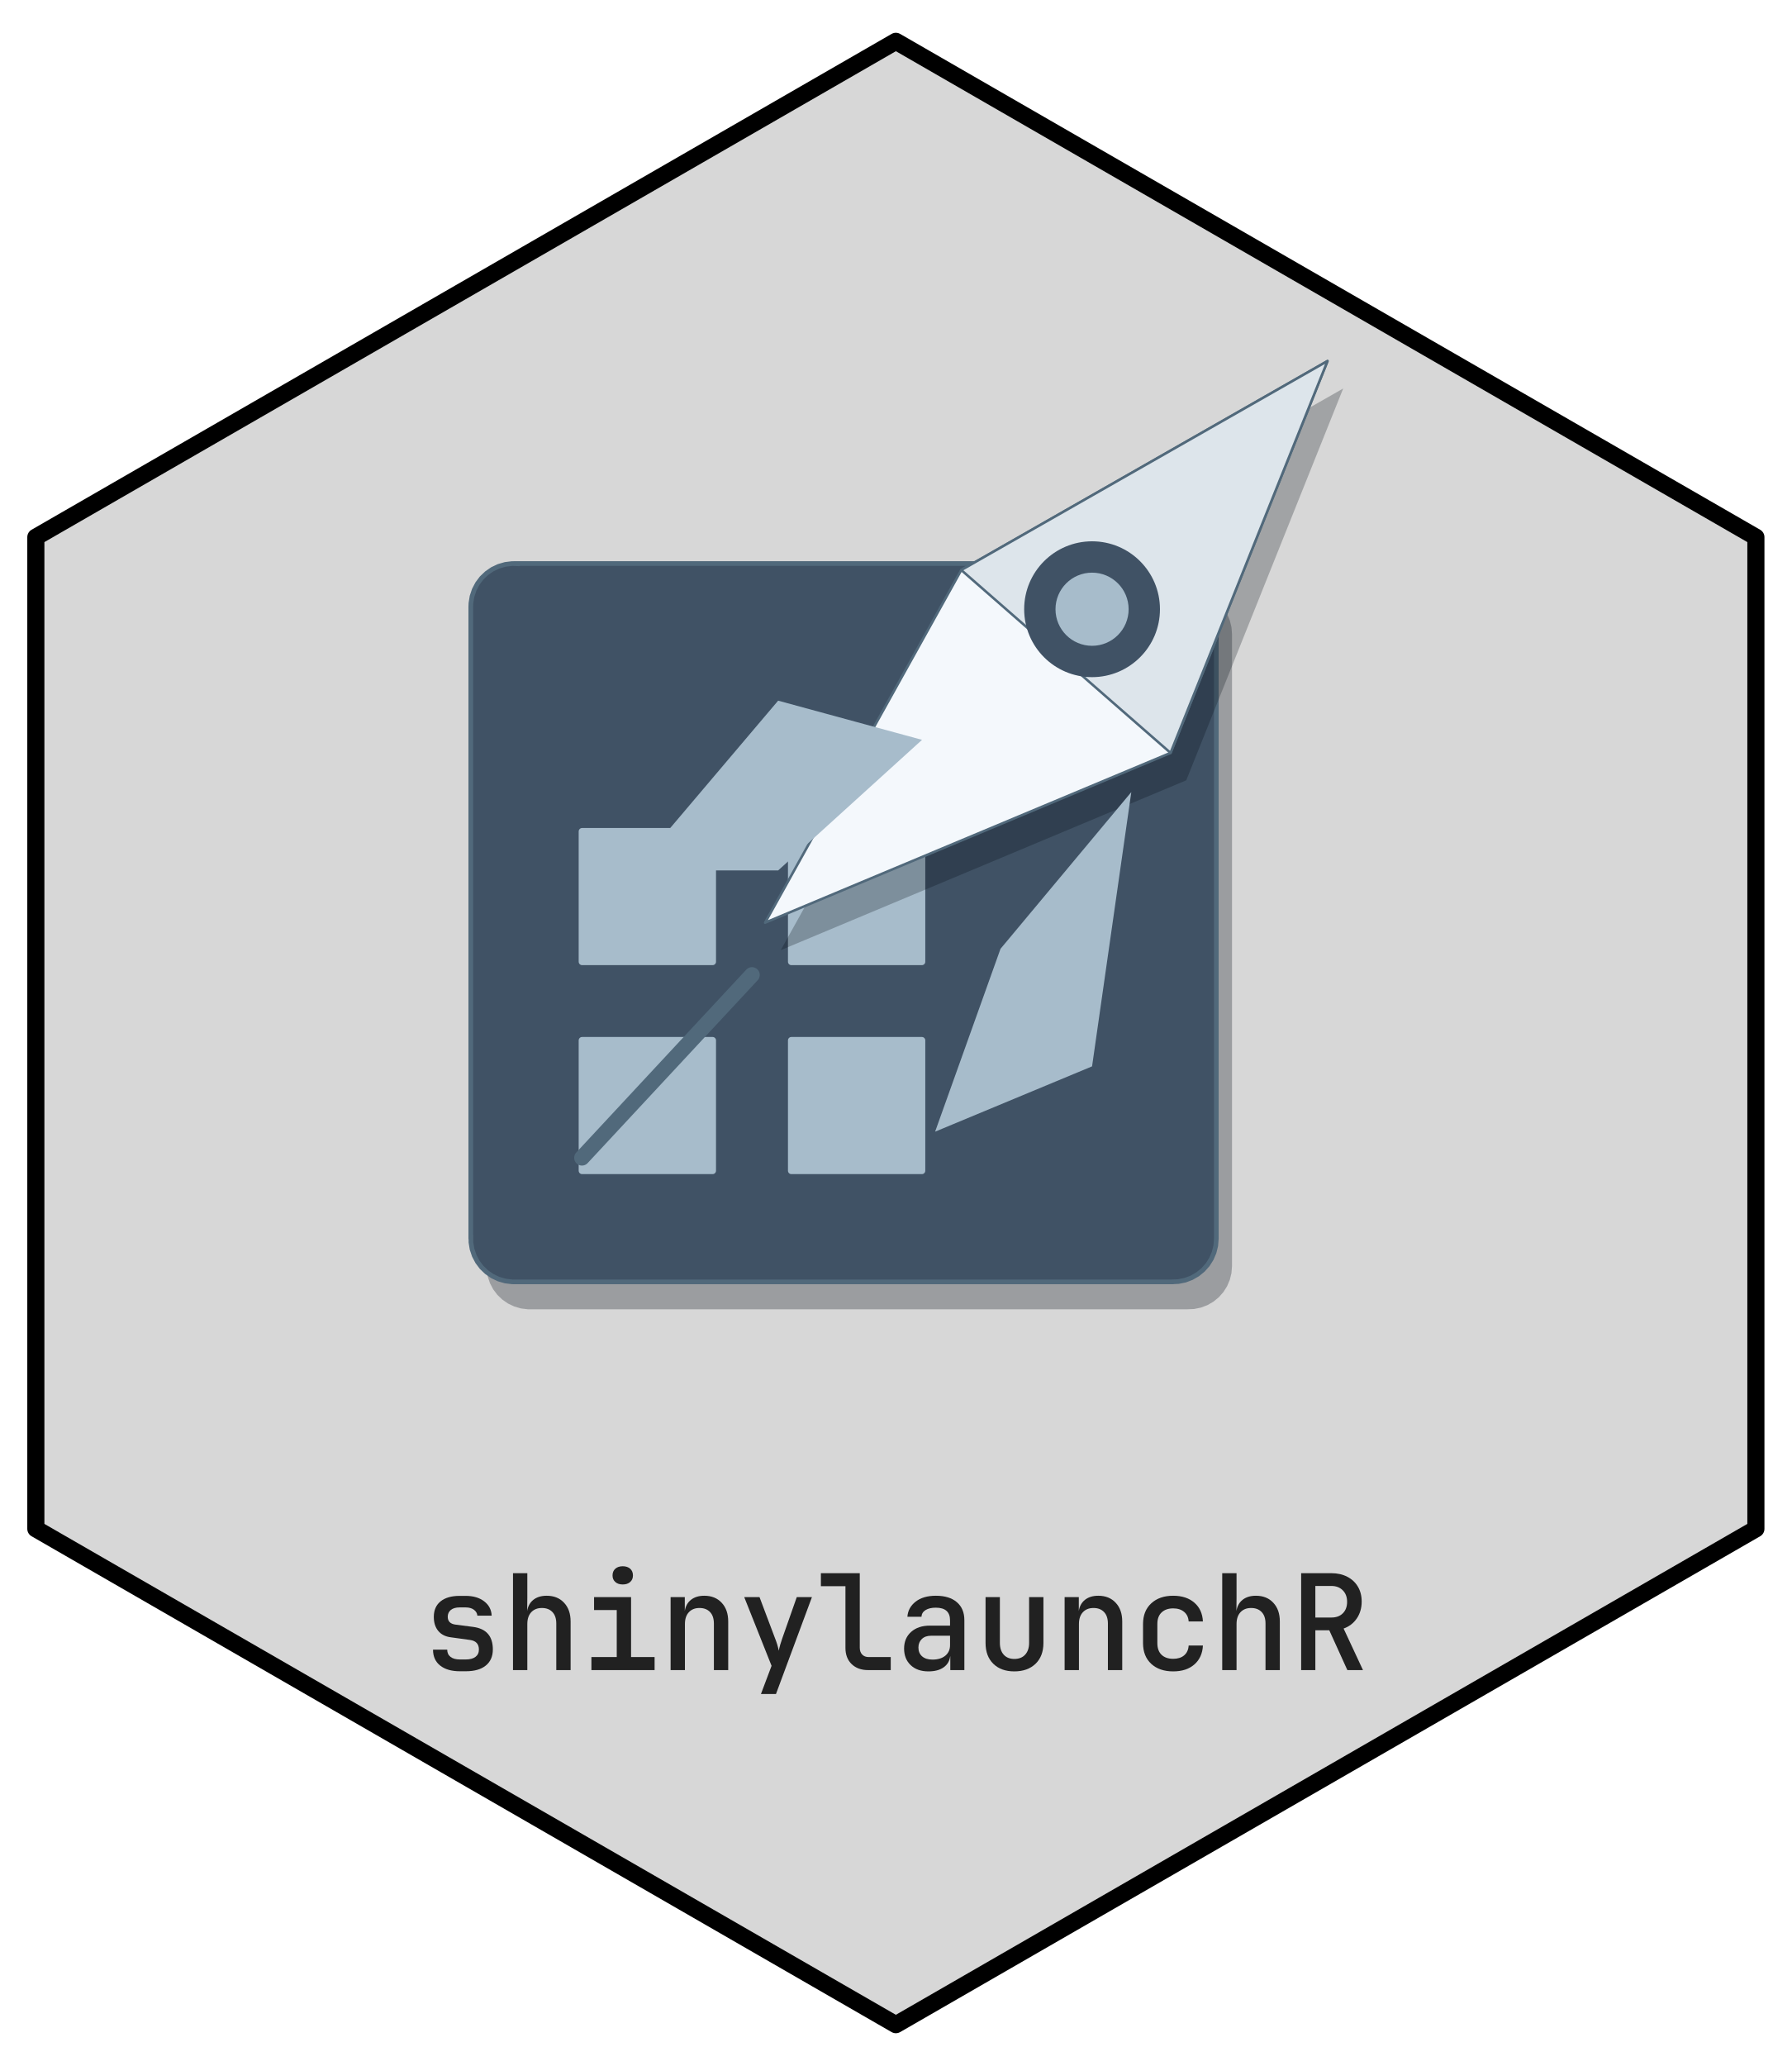
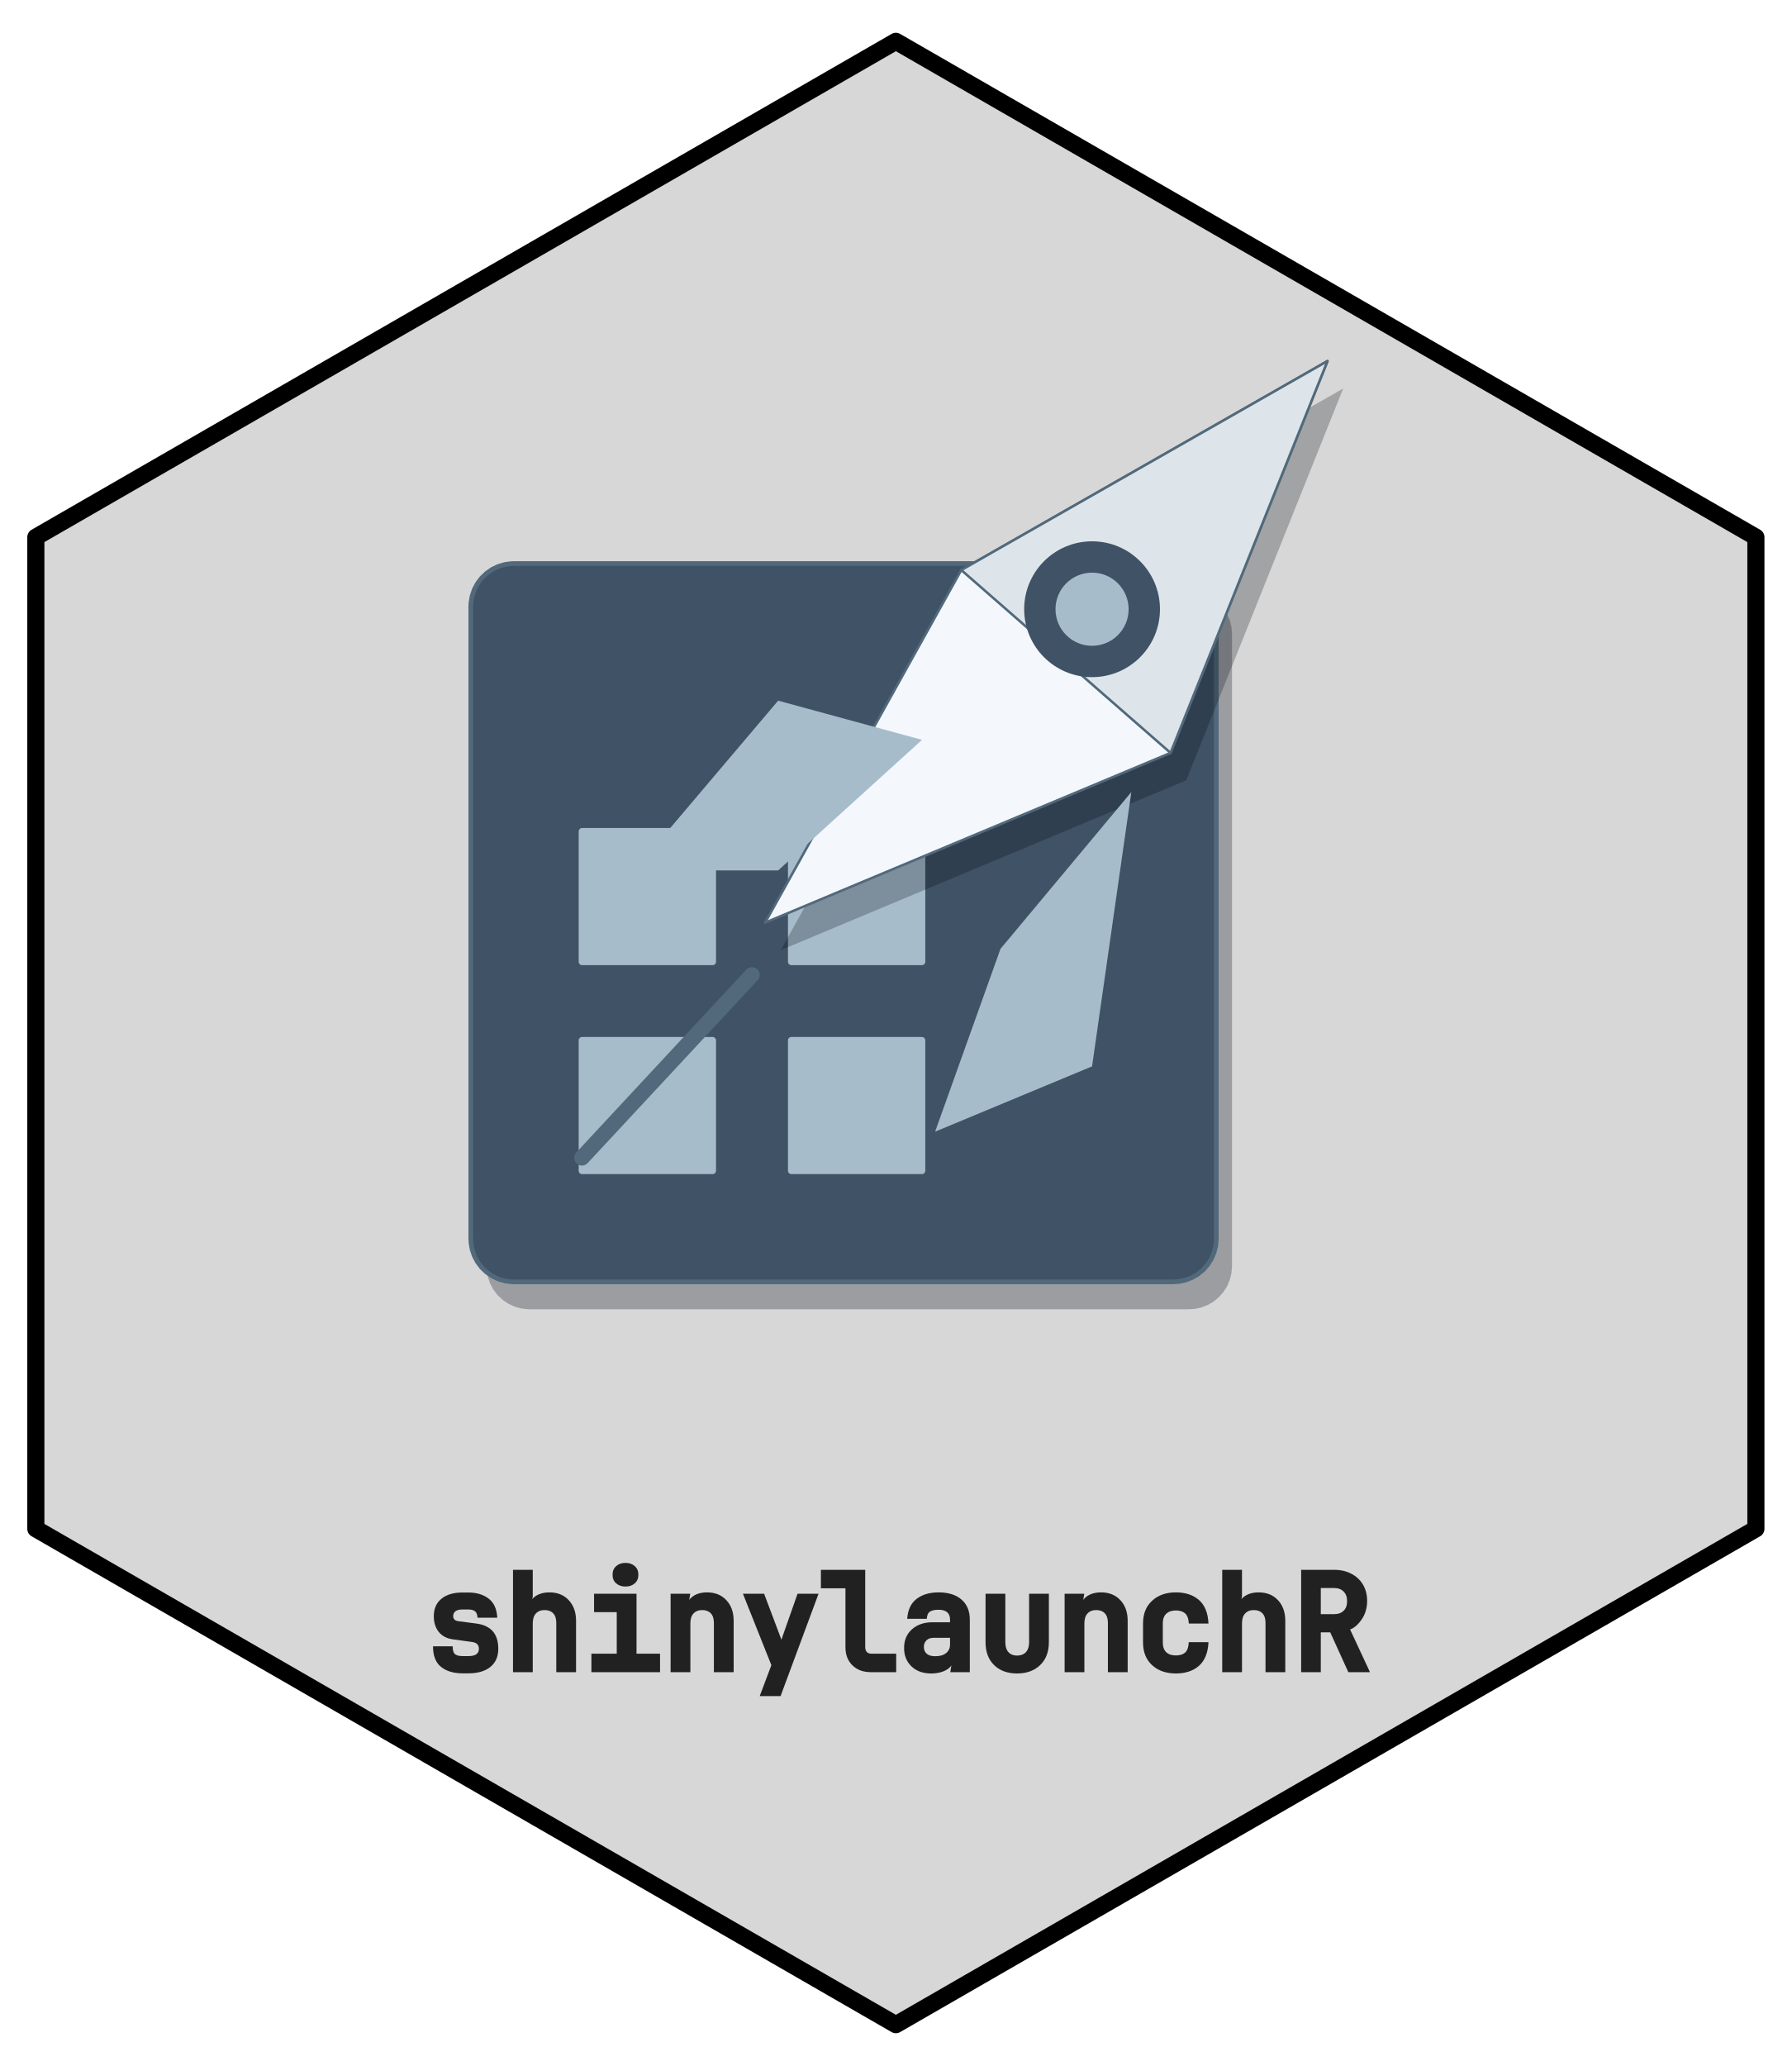
- <svg xmlns="http://www.w3.org/2000/svg" xmlns:xlink="http://www.w3.org/1999/xlink" width="432pt" height="498pt" viewBox="0 0 432 498">
+ <svg xmlns="http://www.w3.org/2000/svg" xmlns:xlink="http://www.w3.org/1999/xlink" width="432" height="498" viewBox="0 0 432 498">
  <defs>
    <g>
      <g id="glyph-0-0">
-         <path d="M 8.891 0.281 C 6.867 0.281 5.281 -0.176 4.125 -1.094 C 2.977 -2.008 2.406 -3.285 2.406 -4.922 L 5.828 -4.922 C 5.828 -4.18 6.094 -3.602 6.625 -3.188 C 7.156 -2.77 7.91 -2.562 8.891 -2.562 L 10.297 -2.562 C 11.305 -2.562 12.086 -2.77 12.641 -3.188 C 13.191 -3.602 13.469 -4.191 13.469 -4.953 C 13.469 -6.297 12.754 -7.066 11.328 -7.266 L 6.688 -7.906 C 5.383 -8.07 4.375 -8.586 3.656 -9.453 C 2.945 -10.316 2.594 -11.441 2.594 -12.828 C 2.594 -14.43 3.133 -15.676 4.219 -16.562 C 5.312 -17.445 6.848 -17.891 8.828 -17.891 L 10.266 -17.891 C 12.109 -17.891 13.598 -17.453 14.734 -16.578 C 15.879 -15.703 16.484 -14.551 16.547 -13.125 L 13.094 -13.125 C 13.051 -13.695 12.773 -14.172 12.266 -14.547 C 11.766 -14.922 11.098 -15.109 10.266 -15.109 L 8.828 -15.109 C 7.91 -15.109 7.203 -14.906 6.703 -14.5 C 6.203 -14.094 5.953 -13.547 5.953 -12.859 C 5.953 -11.773 6.562 -11.145 7.781 -10.969 L 12.125 -10.406 C 15.258 -9.977 16.828 -8.172 16.828 -4.984 C 16.828 -3.305 16.258 -2.008 15.125 -1.094 C 14 -0.176 12.391 0.281 10.297 0.281 Z M 8.891 0.281 " />
+         <path d="M 9.547 0.281 C 7.367 0.281 5.633 -0.234 4.344 -1.266 C 3.051 -2.297 2.406 -3.953 2.406 -6.234 L 7.141 -6.234 C 7.141 -5.266 7.332 -4.629 7.719 -4.328 C 8.113 -4.023 8.723 -3.875 9.547 -3.875 L 10.953 -3.875 C 11.816 -3.875 12.453 -4.023 12.859 -4.328 C 13.266 -4.641 13.469 -5.066 13.469 -5.609 C 13.469 -6.566 12.941 -7.117 11.891 -7.266 L 7.25 -7.906 C 5.781 -8.094 4.633 -8.68 3.812 -9.672 C 3 -10.672 2.594 -11.941 2.594 -13.484 C 2.594 -15.297 3.207 -16.703 4.438 -17.703 C 5.664 -18.703 7.348 -19.203 9.484 -19.203 L 10.922 -19.203 C 12.91 -19.203 14.547 -18.707 15.828 -17.719 C 17.109 -16.738 17.797 -15.207 17.891 -13.125 L 13.141 -13.125 C 13.086 -13.906 12.875 -14.43 12.5 -14.703 C 12.133 -14.973 11.609 -15.109 10.922 -15.109 L 9.484 -15.109 C 8.723 -15.109 8.16 -14.961 7.797 -14.672 C 7.441 -14.379 7.266 -13.992 7.266 -13.516 C 7.266 -12.805 7.688 -12.395 8.531 -12.281 L 12.875 -11.719 C 16.383 -11.238 18.141 -9.211 18.141 -5.641 C 18.141 -3.754 17.504 -2.297 16.234 -1.266 C 14.961 -0.234 13.203 0.281 10.953 0.281 Z M 9.547 0.281 " />
      </g>
      <g id="glyph-0-1">
-         <path d="M 2.688 0 L 2.688 -23.359 L 6.141 -23.359 L 6.141 -17.594 L 6.109 -14.234 C 6.285 -15.391 6.781 -16.289 7.594 -16.938 C 8.414 -17.594 9.488 -17.922 10.812 -17.922 C 12.562 -17.922 13.957 -17.359 15 -16.234 C 16.051 -15.117 16.578 -13.613 16.578 -11.719 L 16.578 0 L 13.125 0 L 13.125 -11.234 C 13.125 -12.43 12.812 -13.352 12.188 -14 C 11.57 -14.645 10.727 -14.969 9.656 -14.969 C 8.57 -14.969 7.711 -14.625 7.078 -13.938 C 6.453 -13.258 6.141 -12.316 6.141 -11.109 L 6.141 0 Z M 2.688 0 " />
+         <path d="M 2.688 0 L 2.688 -24.672 L 7.453 -24.672 L 7.453 -18.25 L 6.766 -14.891 C 6.535 -16.285 6.891 -17.359 7.828 -18.109 C 8.773 -18.859 9.988 -19.234 11.469 -19.234 C 13.406 -19.234 14.957 -18.609 16.125 -17.359 C 17.301 -16.109 17.891 -14.445 17.891 -12.375 L 17.891 0 L 13.125 0 L 13.125 -11.891 C 13.125 -12.91 12.875 -13.676 12.375 -14.188 C 11.883 -14.707 11.195 -14.969 10.312 -14.969 C 9.414 -14.969 8.711 -14.691 8.203 -14.141 C 7.703 -13.598 7.453 -12.805 7.453 -11.766 L 7.453 0 Z M 2.688 0 " />
      </g>
      <g id="glyph-0-2">
-         <path d="M 2.594 0 L 2.594 -3.141 L 8.703 -3.141 L 8.703 -14.469 L 3.234 -14.469 L 3.234 -17.594 L 12.156 -17.594 L 12.156 -3.141 L 17.828 -3.141 L 17.828 0 Z M 10.156 -20.641 C 9.406 -20.641 8.805 -20.836 8.359 -21.234 C 7.91 -21.629 7.688 -22.156 7.688 -22.812 C 7.688 -23.5 7.91 -24.039 8.359 -24.438 C 8.805 -24.832 9.406 -25.031 10.156 -25.031 C 10.895 -25.031 11.488 -24.832 11.938 -24.438 C 12.383 -24.039 12.609 -23.5 12.609 -22.812 C 12.609 -22.156 12.383 -21.629 11.938 -21.234 C 11.488 -20.836 10.895 -20.641 10.156 -20.641 Z M 10.156 -20.641 " />
+         <path d="M 2.594 0 L 2.594 -4.453 L 8.703 -4.453 L 8.703 -14.469 L 3.234 -14.469 L 3.234 -18.906 L 13.469 -18.906 L 13.469 -4.453 L 19.141 -4.453 L 19.141 0 Z M 10.812 -20.641 C 9.895 -20.641 9.145 -20.895 8.562 -21.406 C 7.977 -21.926 7.688 -22.613 7.688 -23.469 C 7.688 -24.352 7.977 -25.051 8.562 -25.562 C 9.145 -26.082 9.895 -26.344 10.812 -26.344 C 11.719 -26.344 12.461 -26.082 13.047 -25.562 C 13.629 -25.051 13.922 -24.352 13.922 -23.469 C 13.922 -22.613 13.629 -21.926 13.047 -21.406 C 12.461 -20.895 11.719 -20.641 10.812 -20.641 Z M 10.812 -20.641 " />
      </g>
      <g id="glyph-0-3">
-         <path d="M 2.688 0 L 2.688 -17.594 L 6.109 -17.594 L 6.109 -14.234 C 6.285 -15.391 6.781 -16.289 7.594 -16.938 C 8.414 -17.594 9.488 -17.922 10.812 -17.922 C 12.562 -17.922 13.957 -17.359 15 -16.234 C 16.051 -15.117 16.578 -13.613 16.578 -11.719 L 16.578 0 L 13.125 0 L 13.125 -11.203 C 13.125 -12.422 12.812 -13.352 12.188 -14 C 11.57 -14.645 10.727 -14.969 9.656 -14.969 C 8.57 -14.969 7.711 -14.625 7.078 -13.938 C 6.453 -13.258 6.141 -12.316 6.141 -11.109 L 6.141 0 Z M 2.688 0 " />
+         <path d="M 2.688 0 L 2.688 -18.906 L 7.422 -18.906 L 6.766 -14.891 C 6.535 -16.285 6.891 -17.359 7.828 -18.109 C 8.773 -18.859 9.988 -19.234 11.469 -19.234 C 13.406 -19.234 14.957 -18.609 16.125 -17.359 C 17.301 -16.109 17.891 -14.445 17.891 -12.375 L 17.891 0 L 13.125 0 L 13.125 -11.859 C 13.125 -12.898 12.875 -13.676 12.375 -14.188 C 11.883 -14.707 11.195 -14.969 10.312 -14.969 C 9.414 -14.969 8.711 -14.691 8.203 -14.141 C 7.703 -13.598 7.453 -12.805 7.453 -11.766 L 7.453 0 Z M 2.688 0 " />
      </g>
      <g id="glyph-0-4">
-         <path d="M 5.469 5.766 L 8.031 -1.031 L 1.438 -17.594 L 5.125 -17.594 L 8.859 -7.688 C 9.055 -7.207 9.238 -6.691 9.406 -6.141 C 9.57 -5.586 9.691 -5.098 9.766 -4.672 C 9.848 -5.098 9.969 -5.586 10.125 -6.141 C 10.289 -6.691 10.457 -7.207 10.625 -7.688 L 14.109 -17.594 L 17.766 -17.594 L 9.094 5.766 Z M 5.469 5.766 " />
+         <path d="M 5.172 5.766 L 7.984 -1.688 L 1.125 -18.906 L 6.234 -18.906 L 10.125 -8.578 C 10.332 -8.086 10.52 -7.555 10.688 -6.984 C 10.863 -6.41 10.781 -6.082 10.438 -6 C 10.082 -6.082 9.988 -6.406 10.156 -6.969 C 10.32 -7.539 10.488 -8.07 10.656 -8.562 L 14.297 -18.906 L 19.359 -18.906 L 10.203 5.766 Z M 5.172 5.766 " />
      </g>
      <g id="glyph-0-5">
-         <path d="M 12.312 0 C 10.656 0 9.328 -0.484 8.328 -1.453 C 7.336 -2.422 6.844 -3.719 6.844 -5.344 L 6.844 -20.219 L 0.922 -20.219 L 0.922 -23.359 L 10.297 -23.359 L 10.297 -5.406 C 10.297 -4.707 10.488 -4.156 10.875 -3.75 C 11.258 -3.344 11.785 -3.141 12.453 -3.141 L 17.766 -3.141 L 17.766 0 Z M 12.312 0 " />
+         <path d="M 12.969 0 C 11.133 0 9.656 -0.547 8.531 -1.641 C 7.406 -2.734 6.844 -4.188 6.844 -6 L 6.844 -20.219 L 0.922 -20.219 L 0.922 -24.672 L 11.609 -24.672 L 11.609 -6.062 C 11.609 -5.539 11.738 -5.141 12 -4.859 C 12.258 -4.586 12.629 -4.453 13.109 -4.453 L 19.078 -4.453 L 19.078 0 Z M 12.969 0 " />
      </g>
      <g id="glyph-0-6">
-         <path d="M 7.844 0.312 C 6.051 0.312 4.625 -0.191 3.562 -1.203 C 2.508 -2.211 1.984 -3.539 1.984 -5.188 C 1.984 -6.852 2.547 -8.191 3.672 -9.203 C 4.805 -10.211 6.312 -10.719 8.188 -10.719 L 13.062 -10.719 L 13.062 -12 C 13.062 -14.031 11.914 -15.047 9.625 -15.047 C 8.602 -15.047 7.781 -14.852 7.156 -14.469 C 6.539 -14.082 6.211 -13.547 6.172 -12.859 L 2.781 -12.859 C 2.883 -14.336 3.547 -15.551 4.766 -16.5 C 5.984 -17.445 7.613 -17.922 9.656 -17.922 C 11.832 -17.922 13.52 -17.398 14.719 -16.359 C 15.914 -15.328 16.516 -13.883 16.516 -12.031 L 16.516 0 L 13.125 0 L 13.125 -3.297 L 13.094 -3.297 C 12.938 -2.16 12.398 -1.273 11.484 -0.641 C 10.566 -0.004 9.352 0.312 7.844 0.312 Z M 8.828 -2.531 C 10.129 -2.531 11.16 -2.844 11.922 -3.469 C 12.68 -4.102 13.062 -4.953 13.062 -6.016 L 13.062 -8.281 L 8.453 -8.281 C 7.535 -8.281 6.801 -8.016 6.25 -7.484 C 5.707 -6.953 5.438 -6.27 5.438 -5.438 C 5.438 -4.539 5.734 -3.832 6.328 -3.312 C 6.93 -2.789 7.766 -2.531 8.828 -2.531 Z M 8.828 -2.531 " />
+         <path d="M 8.5 0.312 C 6.531 0.312 4.953 -0.254 3.766 -1.391 C 2.578 -2.523 1.984 -4.008 1.984 -5.844 C 1.984 -7.707 2.613 -9.203 3.875 -10.328 C 5.145 -11.461 6.801 -12.031 8.844 -12.031 L 13.062 -12.031 L 13.062 -12.656 C 13.062 -14.25 12.133 -15.047 10.281 -15.047 C 9.383 -15.047 8.703 -14.898 8.234 -14.609 C 7.766 -14.316 7.504 -13.734 7.453 -12.859 L 2.734 -12.859 C 2.879 -15.004 3.629 -16.602 4.984 -17.656 C 6.348 -18.707 8.125 -19.234 10.312 -19.234 C 12.656 -19.234 14.492 -18.656 15.828 -17.5 C 17.16 -16.344 17.828 -14.738 17.828 -12.688 L 17.828 0 L 13.125 0 L 13.75 -3.922 L 13.781 -3.922 C 14.008 -2.555 13.598 -1.508 12.547 -0.781 C 11.492 -0.051 10.145 0.312 8.5 0.312 Z M 9.484 -3.844 C 10.629 -3.844 11.508 -4.098 12.125 -4.609 C 12.75 -5.129 13.062 -5.816 13.062 -6.672 L 13.062 -8.281 L 9.109 -8.281 C 8.367 -8.281 7.789 -8.078 7.375 -7.672 C 6.957 -7.266 6.75 -6.738 6.75 -6.094 C 6.75 -5.395 6.977 -4.844 7.438 -4.438 C 7.906 -4.039 8.586 -3.844 9.484 -3.844 Z M 9.484 -3.844 " />
      </g>
      <g id="glyph-0-7">
-         <path d="M 9.562 0.312 C 7.438 0.312 5.75 -0.297 4.5 -1.516 C 3.25 -2.742 2.625 -4.414 2.625 -6.531 L 2.625 -17.594 L 6.078 -17.594 L 6.078 -6.562 C 6.078 -5.363 6.383 -4.414 7 -3.719 C 7.625 -3.031 8.477 -2.688 9.562 -2.688 C 10.676 -2.688 11.547 -3.031 12.172 -3.719 C 12.805 -4.414 13.125 -5.363 13.125 -6.562 L 13.125 -17.594 L 16.578 -17.594 L 16.578 -6.531 C 16.578 -4.414 15.941 -2.742 14.672 -1.516 C 13.398 -0.297 11.695 0.312 9.562 0.312 Z M 9.562 0.312 " />
+         <path d="M 10.219 0.312 C 7.914 0.312 6.07 -0.359 4.688 -1.703 C 3.312 -3.055 2.625 -4.883 2.625 -7.188 L 2.625 -18.906 L 7.391 -18.906 L 7.391 -7.219 C 7.391 -6.188 7.641 -5.391 8.141 -4.828 C 8.641 -4.273 9.332 -4 10.219 -4 C 11.133 -4 11.848 -4.273 12.359 -4.828 C 12.867 -5.391 13.125 -6.188 13.125 -7.219 L 13.125 -18.906 L 17.891 -18.906 L 17.891 -7.188 C 17.891 -4.883 17.188 -3.055 15.781 -1.703 C 14.383 -0.359 12.531 0.312 10.219 0.312 Z M 10.219 0.312 " />
      </g>
      <g id="glyph-0-8">
-         <path d="M 9.859 0.312 C 7.66 0.312 5.898 -0.289 4.578 -1.5 C 3.254 -2.719 2.594 -4.383 2.594 -6.5 L 2.594 -11.109 C 2.594 -13.211 3.254 -14.875 4.578 -16.094 C 5.898 -17.312 7.66 -17.922 9.859 -17.922 C 11.992 -17.922 13.695 -17.363 14.969 -16.25 C 16.25 -15.145 16.938 -13.633 17.031 -11.719 L 13.594 -11.719 C 13.531 -12.719 13.16 -13.492 12.484 -14.047 C 11.816 -14.598 10.941 -14.875 9.859 -14.875 C 8.68 -14.875 7.75 -14.547 7.062 -13.891 C 6.383 -13.242 6.047 -12.328 6.047 -11.141 L 6.047 -6.5 C 6.047 -5.281 6.383 -4.344 7.062 -3.688 C 7.75 -3.039 8.68 -2.719 9.859 -2.719 C 10.961 -2.719 11.844 -2.992 12.5 -3.547 C 13.164 -4.109 13.531 -4.898 13.594 -5.922 L 17.031 -5.922 C 16.938 -4.004 16.25 -2.484 14.969 -1.359 C 13.695 -0.242 11.992 0.312 9.859 0.312 Z M 9.859 0.312 " />
+         <path d="M 10.516 0.312 C 8.148 0.312 6.238 -0.352 4.781 -1.688 C 3.32 -3.031 2.594 -4.852 2.594 -7.156 L 2.594 -11.766 C 2.594 -14.055 3.32 -15.875 4.781 -17.219 C 6.238 -18.562 8.148 -19.234 10.516 -19.234 C 12.816 -19.234 14.672 -18.617 16.078 -17.391 C 17.484 -16.172 18.25 -14.281 18.375 -11.719 L 13.641 -11.719 C 13.555 -12.938 13.242 -13.766 12.703 -14.203 C 12.172 -14.648 11.441 -14.875 10.516 -14.875 C 9.516 -14.875 8.738 -14.609 8.188 -14.078 C 7.633 -13.555 7.359 -12.797 7.359 -11.797 L 7.359 -7.156 C 7.359 -6.125 7.633 -5.344 8.188 -4.812 C 8.738 -4.289 9.516 -4.031 10.516 -4.031 C 11.461 -4.031 12.195 -4.254 12.719 -4.703 C 13.25 -5.148 13.551 -5.992 13.625 -7.234 L 18.375 -7.234 C 18.25 -4.672 17.484 -2.77 16.078 -1.531 C 14.672 -0.301 12.816 0.312 10.516 0.312 Z M 10.516 0.312 " />
      </g>
      <g id="glyph-0-9">
-         <path d="M 2.719 0 L 2.719 -23.359 L 10.016 -23.359 C 11.461 -23.359 12.734 -23.07 13.828 -22.5 C 14.93 -21.938 15.785 -21.145 16.391 -20.125 C 17.004 -19.102 17.312 -17.898 17.312 -16.516 C 17.312 -14.953 16.914 -13.594 16.125 -12.438 C 15.332 -11.289 14.273 -10.484 12.953 -10.016 L 17.625 0 L 13.859 0 L 9.5 -9.594 L 6.141 -9.594 L 6.141 0 Z M 6.141 -12.672 L 10.016 -12.672 C 11.172 -12.672 12.086 -13.008 12.766 -13.688 C 13.453 -14.375 13.797 -15.297 13.797 -16.453 C 13.797 -17.617 13.445 -18.547 12.75 -19.234 C 12.062 -19.93 11.148 -20.281 10.016 -20.281 L 6.141 -20.281 Z M 6.141 -12.672 " />
+         <path d="M 2.719 0 L 2.719 -24.672 L 10.672 -24.672 C 12.223 -24.672 13.598 -24.359 14.797 -23.734 C 16.004 -23.117 16.941 -22.25 17.609 -21.125 C 18.285 -20 18.625 -18.68 18.625 -17.172 C 18.625 -15.473 18.188 -13.988 17.312 -12.719 C 16.445 -11.457 15.516 -10.648 14.516 -10.297 L 19.312 0 L 14.094 0 L 9.734 -9.594 L 7.453 -9.594 L 7.453 0 Z M 7.453 -13.984 L 10.672 -13.984 C 11.648 -13.984 12.414 -14.258 12.969 -14.812 C 13.52 -15.363 13.797 -16.129 13.797 -17.109 C 13.797 -18.098 13.516 -18.875 12.953 -19.438 C 12.391 -20 11.629 -20.281 10.672 -20.281 L 7.453 -20.281 Z M 7.453 -13.984 " />
      </g>
    </g>
  </defs>
  <path fill-rule="nonzero" fill="rgb(84.314%, 84.314%, 84.314%)" fill-opacity="1" stroke-width="4.125" stroke-linecap="round" stroke-linejoin="round" stroke="rgb(0%, 0%, 0%)" stroke-opacity="1" stroke-miterlimit="10" d="M 216 9.961 L 423.359 129.48 L 423.359 368.52 L 216 488.039 L 8.641 368.52 L 8.641 129.48 Z M 216 9.961 " />
  <path fill-rule="nonzero" fill="rgb(1.176%, 3.922%, 7.059%)" fill-opacity="0.278" d="M 127.684 315.602 L 286.656 315.602 L 286.238 315.594 L 287.91 315.527 L 289.547 315.191 L 291.113 314.602 L 292.559 313.766 L 293.855 312.707 L 294.965 311.453 L 295.859 310.043 L 296.512 308.504 L 296.914 306.879 L 297.047 305.215 L 297.047 152.832 L 296.914 151.168 L 296.512 149.543 L 295.859 148.004 L 294.965 146.59 L 293.855 145.34 L 292.559 144.281 L 291.113 143.445 L 289.547 142.855 L 287.91 142.52 L 286.656 142.445 L 127.684 142.445 L 128.934 142.52 L 127.262 142.453 L 125.605 142.652 L 123.996 143.117 L 122.488 143.836 L 121.109 144.785 L 119.906 145.945 L 118.902 147.281 L 118.125 148.762 L 117.594 150.348 L 117.324 151.996 L 117.293 152.832 L 117.293 305.215 L 117.324 304.379 L 117.324 306.051 L 117.594 307.699 L 118.125 309.285 L 118.902 310.766 L 119.906 312.102 L 121.109 313.262 L 122.488 314.211 L 123.996 314.926 L 125.605 315.395 L 127.262 315.594 Z M 127.684 315.602 " />
  <path fill-rule="nonzero" fill="rgb(25.098%, 32.157%, 39.608%)" fill-opacity="1" stroke-width="1.125" stroke-linecap="round" stroke-linejoin="round" stroke="rgb(31.765%, 41.176%, 48.235%)" stroke-opacity="1" stroke-miterlimit="10" d="M 123.898 308.992 L 282.875 308.992 L 282.457 308.984 L 284.125 308.914 L 285.766 308.582 L 287.328 307.988 L 288.777 307.152 L 290.07 306.094 L 291.18 304.844 L 292.074 303.43 L 292.73 301.891 L 293.129 300.27 L 293.262 298.602 L 293.262 146.223 L 293.129 144.555 L 292.73 142.934 L 292.074 141.395 L 291.18 139.98 L 290.07 138.73 L 288.777 137.672 L 287.328 136.836 L 285.766 136.242 L 284.125 135.906 L 282.875 135.832 L 123.898 135.832 L 125.148 135.906 L 123.48 135.84 L 121.82 136.043 L 120.215 136.508 L 118.703 137.223 L 117.328 138.176 L 116.121 139.332 L 115.117 140.668 L 114.34 142.148 L 113.809 143.734 L 113.543 145.387 L 113.508 146.223 L 113.508 298.602 L 113.543 297.766 L 113.543 299.438 L 113.809 301.09 L 114.34 302.676 L 115.117 304.156 L 116.121 305.492 L 117.328 306.648 L 118.703 307.598 L 120.215 308.316 L 121.82 308.781 L 123.48 308.984 Z M 123.898 308.992 " />
  <path fill-rule="nonzero" fill="rgb(65.49%, 73.725%, 79.608%)" fill-opacity="1" d="M 140.352 283.016 L 171.812 283.016 L 171.777 283.016 L 171.91 283.012 L 172.043 282.984 L 172.164 282.938 L 172.281 282.871 L 172.383 282.785 L 172.473 282.688 L 172.543 282.574 L 172.594 282.453 L 172.629 282.324 L 172.637 282.191 L 172.637 250.785 L 172.629 250.652 L 172.594 250.523 L 172.543 250.402 L 172.473 250.289 L 172.383 250.191 L 172.281 250.105 L 172.164 250.039 L 172.043 249.992 L 171.91 249.965 L 171.812 249.961 L 140.352 249.961 L 140.453 249.965 L 140.32 249.961 L 140.188 249.977 L 140.059 250.012 L 139.938 250.07 L 139.828 250.145 L 139.734 250.238 L 139.652 250.344 L 139.59 250.461 L 139.551 250.59 L 139.527 250.719 L 139.523 250.785 L 139.523 282.191 L 139.527 282.125 L 139.527 282.258 L 139.551 282.391 L 139.59 282.516 L 139.652 282.633 L 139.734 282.738 L 139.828 282.832 L 139.938 282.906 L 140.059 282.965 L 140.188 283 L 140.32 283.016 Z M 140.352 283.016 " />
  <path fill-rule="nonzero" fill="rgb(65.49%, 73.725%, 79.608%)" fill-opacity="1" d="M 140.352 232.645 L 171.812 232.645 L 171.777 232.645 L 171.91 232.637 L 172.043 232.609 L 172.164 232.562 L 172.281 232.496 L 172.383 232.414 L 172.473 232.312 L 172.543 232.203 L 172.594 232.078 L 172.629 231.949 L 172.637 231.816 L 172.637 200.414 L 172.629 200.281 L 172.594 200.152 L 172.543 200.027 L 172.473 199.918 L 172.383 199.816 L 172.281 199.734 L 172.164 199.664 L 172.043 199.617 L 171.91 199.594 L 171.812 199.586 L 140.352 199.586 L 140.453 199.594 L 140.32 199.586 L 140.188 199.602 L 140.059 199.641 L 139.938 199.695 L 139.828 199.773 L 139.734 199.863 L 139.652 199.973 L 139.59 200.09 L 139.551 200.215 L 139.527 200.348 L 139.523 200.414 L 139.523 231.816 L 139.527 231.75 L 139.527 231.883 L 139.551 232.016 L 139.59 232.141 L 139.652 232.258 L 139.734 232.367 L 139.828 232.457 L 139.938 232.531 L 140.059 232.59 L 140.188 232.629 L 140.32 232.645 Z M 140.352 232.645 " />
  <path fill-rule="nonzero" fill="rgb(65.49%, 73.725%, 79.608%)" fill-opacity="1" d="M 190.809 283.016 L 222.27 283.016 L 222.234 283.016 L 222.367 283.012 L 222.5 282.984 L 222.625 282.938 L 222.738 282.871 L 222.84 282.785 L 222.93 282.688 L 223 282.574 L 223.055 282.453 L 223.086 282.324 L 223.094 282.191 L 223.094 250.785 L 223.086 250.652 L 223.055 250.523 L 223 250.402 L 222.93 250.289 L 222.84 250.191 L 222.738 250.105 L 222.625 250.039 L 222.5 249.992 L 222.367 249.965 L 222.27 249.961 L 190.809 249.961 L 190.91 249.965 L 190.777 249.961 L 190.645 249.977 L 190.516 250.012 L 190.395 250.07 L 190.285 250.145 L 190.191 250.238 L 190.109 250.344 L 190.051 250.461 L 190.008 250.59 L 189.984 250.719 L 189.984 282.191 L 189.984 282.125 L 189.984 282.258 L 190.008 282.391 L 190.051 282.516 L 190.109 282.633 L 190.191 282.738 L 190.285 282.832 L 190.395 282.906 L 190.516 282.965 L 190.645 283 L 190.777 283.016 Z M 190.809 283.016 " />
  <path fill-rule="nonzero" fill="rgb(65.49%, 73.725%, 79.608%)" fill-opacity="1" d="M 190.809 232.645 L 222.27 232.645 L 222.234 232.645 L 222.367 232.637 L 222.5 232.609 L 222.625 232.562 L 222.738 232.496 L 222.84 232.414 L 222.93 232.312 L 223 232.203 L 223.055 232.078 L 223.086 231.949 L 223.094 231.816 L 223.094 200.414 L 223.086 200.281 L 223.055 200.152 L 223 200.027 L 222.93 199.918 L 222.84 199.816 L 222.738 199.734 L 222.625 199.664 L 222.5 199.617 L 222.367 199.594 L 222.27 199.586 L 190.809 199.586 L 190.91 199.594 L 190.777 199.586 L 190.645 199.602 L 190.516 199.641 L 190.395 199.695 L 190.285 199.773 L 190.191 199.863 L 190.109 199.973 L 190.051 200.09 L 190.008 200.215 L 189.984 200.348 L 189.984 231.816 L 189.984 231.75 L 189.984 231.883 L 190.008 232.016 L 190.051 232.141 L 190.109 232.258 L 190.191 232.367 L 190.285 232.457 L 190.395 232.531 L 190.516 232.59 L 190.645 232.629 L 190.777 232.645 Z M 190.809 232.645 " />
  <path fill-rule="nonzero" fill="rgb(1.176%, 3.922%, 7.059%)" fill-opacity="0.251" d="M 188.25 229.023 L 235.551 144.02 L 323.852 93.645 L 286.012 188.094 Z M 188.25 229.023 " />
  <path fill-rule="nonzero" fill="rgb(95.686%, 97.255%, 98.824%)" fill-opacity="1" stroke-width="0.6" stroke-linecap="round" stroke-linejoin="round" stroke="rgb(31.765%, 41.176%, 48.235%)" stroke-opacity="1" stroke-miterlimit="10" d="M 184.465 222.41 L 231.77 137.406 L 320.07 87.031 L 282.227 181.484 Z M 184.465 222.41 " />
  <path fill-rule="nonzero" fill="rgb(86.667%, 89.804%, 92.157%)" fill-opacity="1" stroke-width="0.6" stroke-linecap="round" stroke-linejoin="round" stroke="rgb(31.765%, 41.176%, 48.235%)" stroke-opacity="1" stroke-miterlimit="10" d="M 231.77 137.406 L 282.227 181.484 L 320.07 87.031 Z M 231.77 137.406 " />
  <path fill-rule="nonzero" fill="rgb(65.49%, 73.725%, 79.608%)" fill-opacity="1" d="M 187.617 209.816 L 222.309 178.336 L 187.617 168.891 L 152.93 209.816 Z M 187.617 209.816 " />
  <path fill-rule="nonzero" fill="rgb(65.49%, 73.725%, 79.608%)" fill-opacity="1" d="M 241.23 228.707 L 272.766 190.93 L 263.305 257.043 L 225.461 272.785 Z M 241.23 228.707 " />
  <path fill-rule="nonzero" fill="rgb(25.098%, 32.157%, 39.608%)" fill-opacity="1" d="M 279.676 146.852 C 279.676 155.895 272.344 163.223 263.305 163.223 C 254.262 163.223 246.934 155.895 246.934 146.852 C 246.934 137.809 254.262 130.48 263.305 130.48 C 272.344 130.48 279.676 137.809 279.676 146.852 " />
  <path fill-rule="nonzero" fill="rgb(65.49%, 73.725%, 79.608%)" fill-opacity="1" d="M 272.121 146.852 C 272.121 151.719 268.172 155.668 263.305 155.668 C 258.434 155.668 254.488 151.719 254.488 146.852 C 254.488 141.984 258.434 138.035 263.305 138.035 C 268.172 138.035 272.121 141.984 272.121 146.852 " />
  <path fill="none" stroke-width="3.75" stroke-linecap="round" stroke-linejoin="round" stroke="rgb(31.765%, 41.176%, 48.235%)" stroke-opacity="1" stroke-miterlimit="10" d="M 181.309 235.004 L 140.312 279.082 " />
  <g fill="rgb(12.941%, 12.941%, 12.941%)" fill-opacity="1">
-     <use xlink:href="#glyph-0-0" x="102" y="402.569" />
-     <use xlink:href="#glyph-0-1" x="121" y="402.569" />
-     <use xlink:href="#glyph-0-2" x="140" y="402.569" />
-     <use xlink:href="#glyph-0-3" x="159" y="402.569" />
-     <use xlink:href="#glyph-0-4" x="178" y="402.569" />
-     <use xlink:href="#glyph-0-5" x="197" y="402.569" />
-     <use xlink:href="#glyph-0-6" x="216" y="402.569" />
-     <use xlink:href="#glyph-0-7" x="235" y="402.569" />
-     <use xlink:href="#glyph-0-3" x="254" y="402.569" />
-     <use xlink:href="#glyph-0-8" x="273" y="402.569" />
-     <use xlink:href="#glyph-0-1" x="292" y="402.569" />
-     <use xlink:href="#glyph-0-9" x="311" y="402.569" />
+     <use xlink:href="#glyph-0-0" x="102" y="403.069" />
+     <use xlink:href="#glyph-0-1" x="121" y="403.069" />
+     <use xlink:href="#glyph-0-2" x="140" y="403.069" />
+     <use xlink:href="#glyph-0-3" x="159" y="403.069" />
+     <use xlink:href="#glyph-0-4" x="178" y="403.069" />
+     <use xlink:href="#glyph-0-5" x="197" y="403.069" />
+     <use xlink:href="#glyph-0-6" x="216" y="403.069" />
+     <use xlink:href="#glyph-0-7" x="235" y="403.069" />
+     <use xlink:href="#glyph-0-3" x="254" y="403.069" />
+     <use xlink:href="#glyph-0-8" x="273" y="403.069" />
+     <use xlink:href="#glyph-0-1" x="292" y="403.069" />
+     <use xlink:href="#glyph-0-9" x="311" y="403.069" />
  </g>
</svg>
